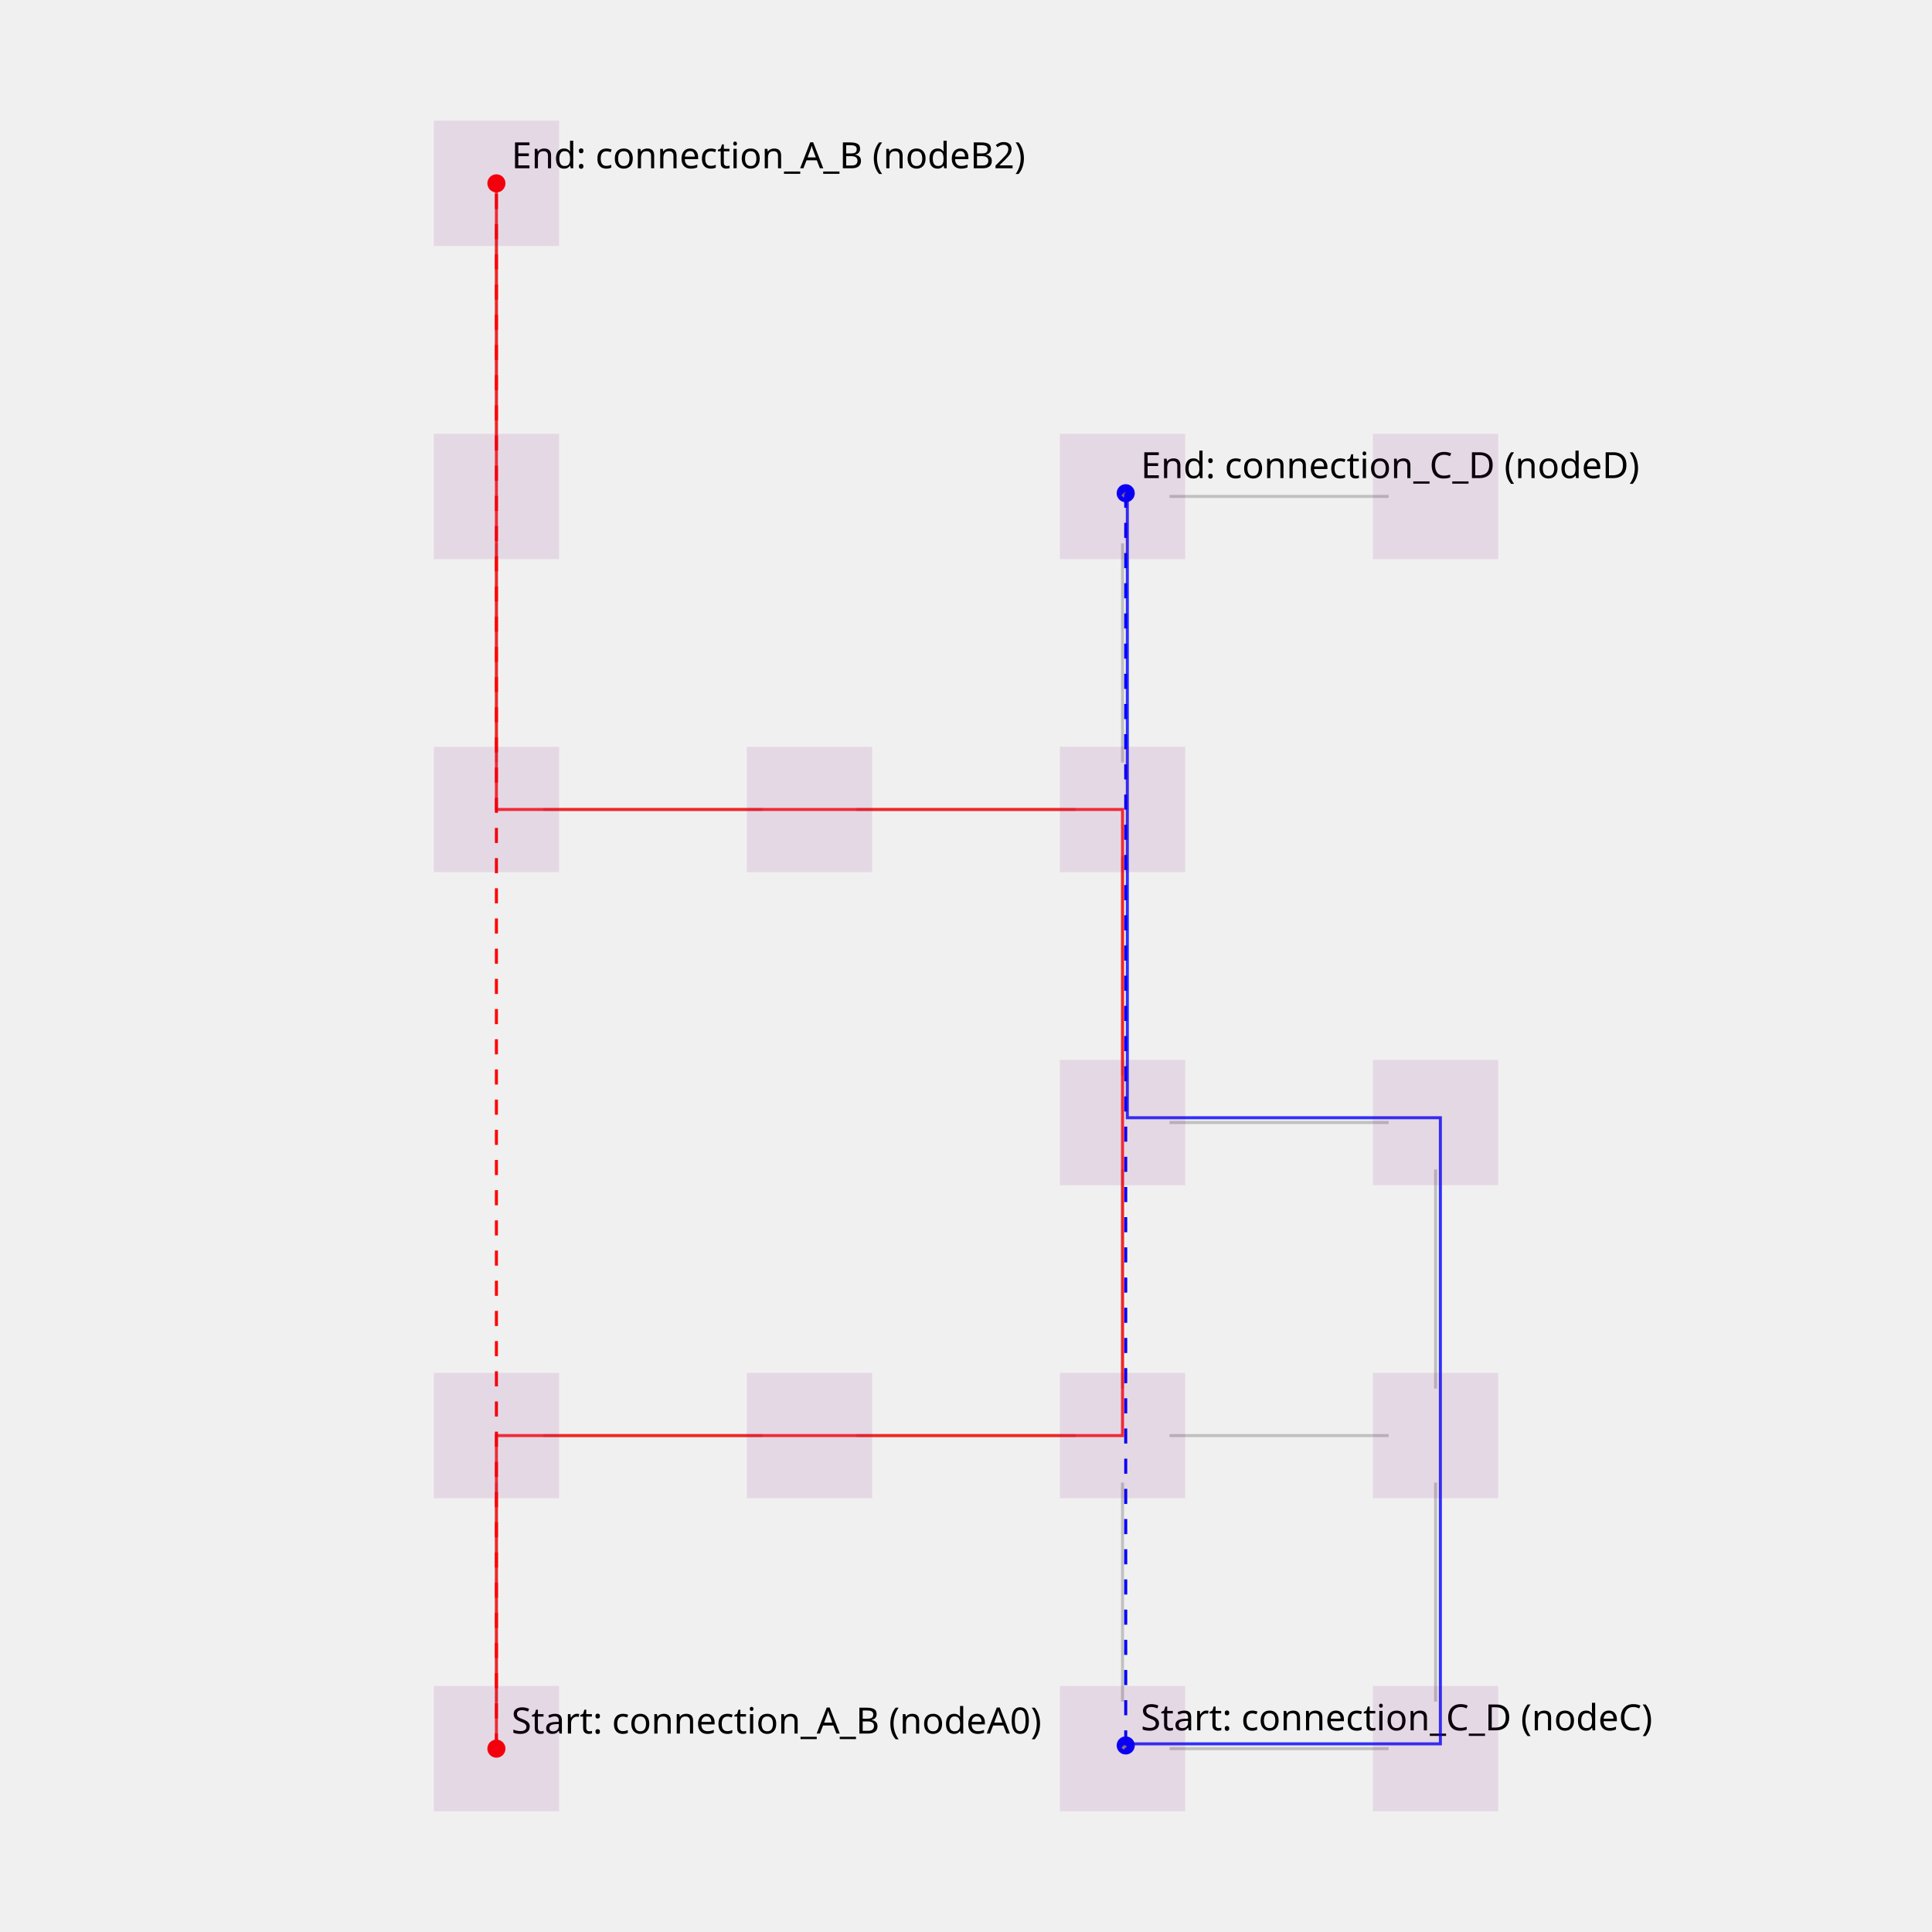
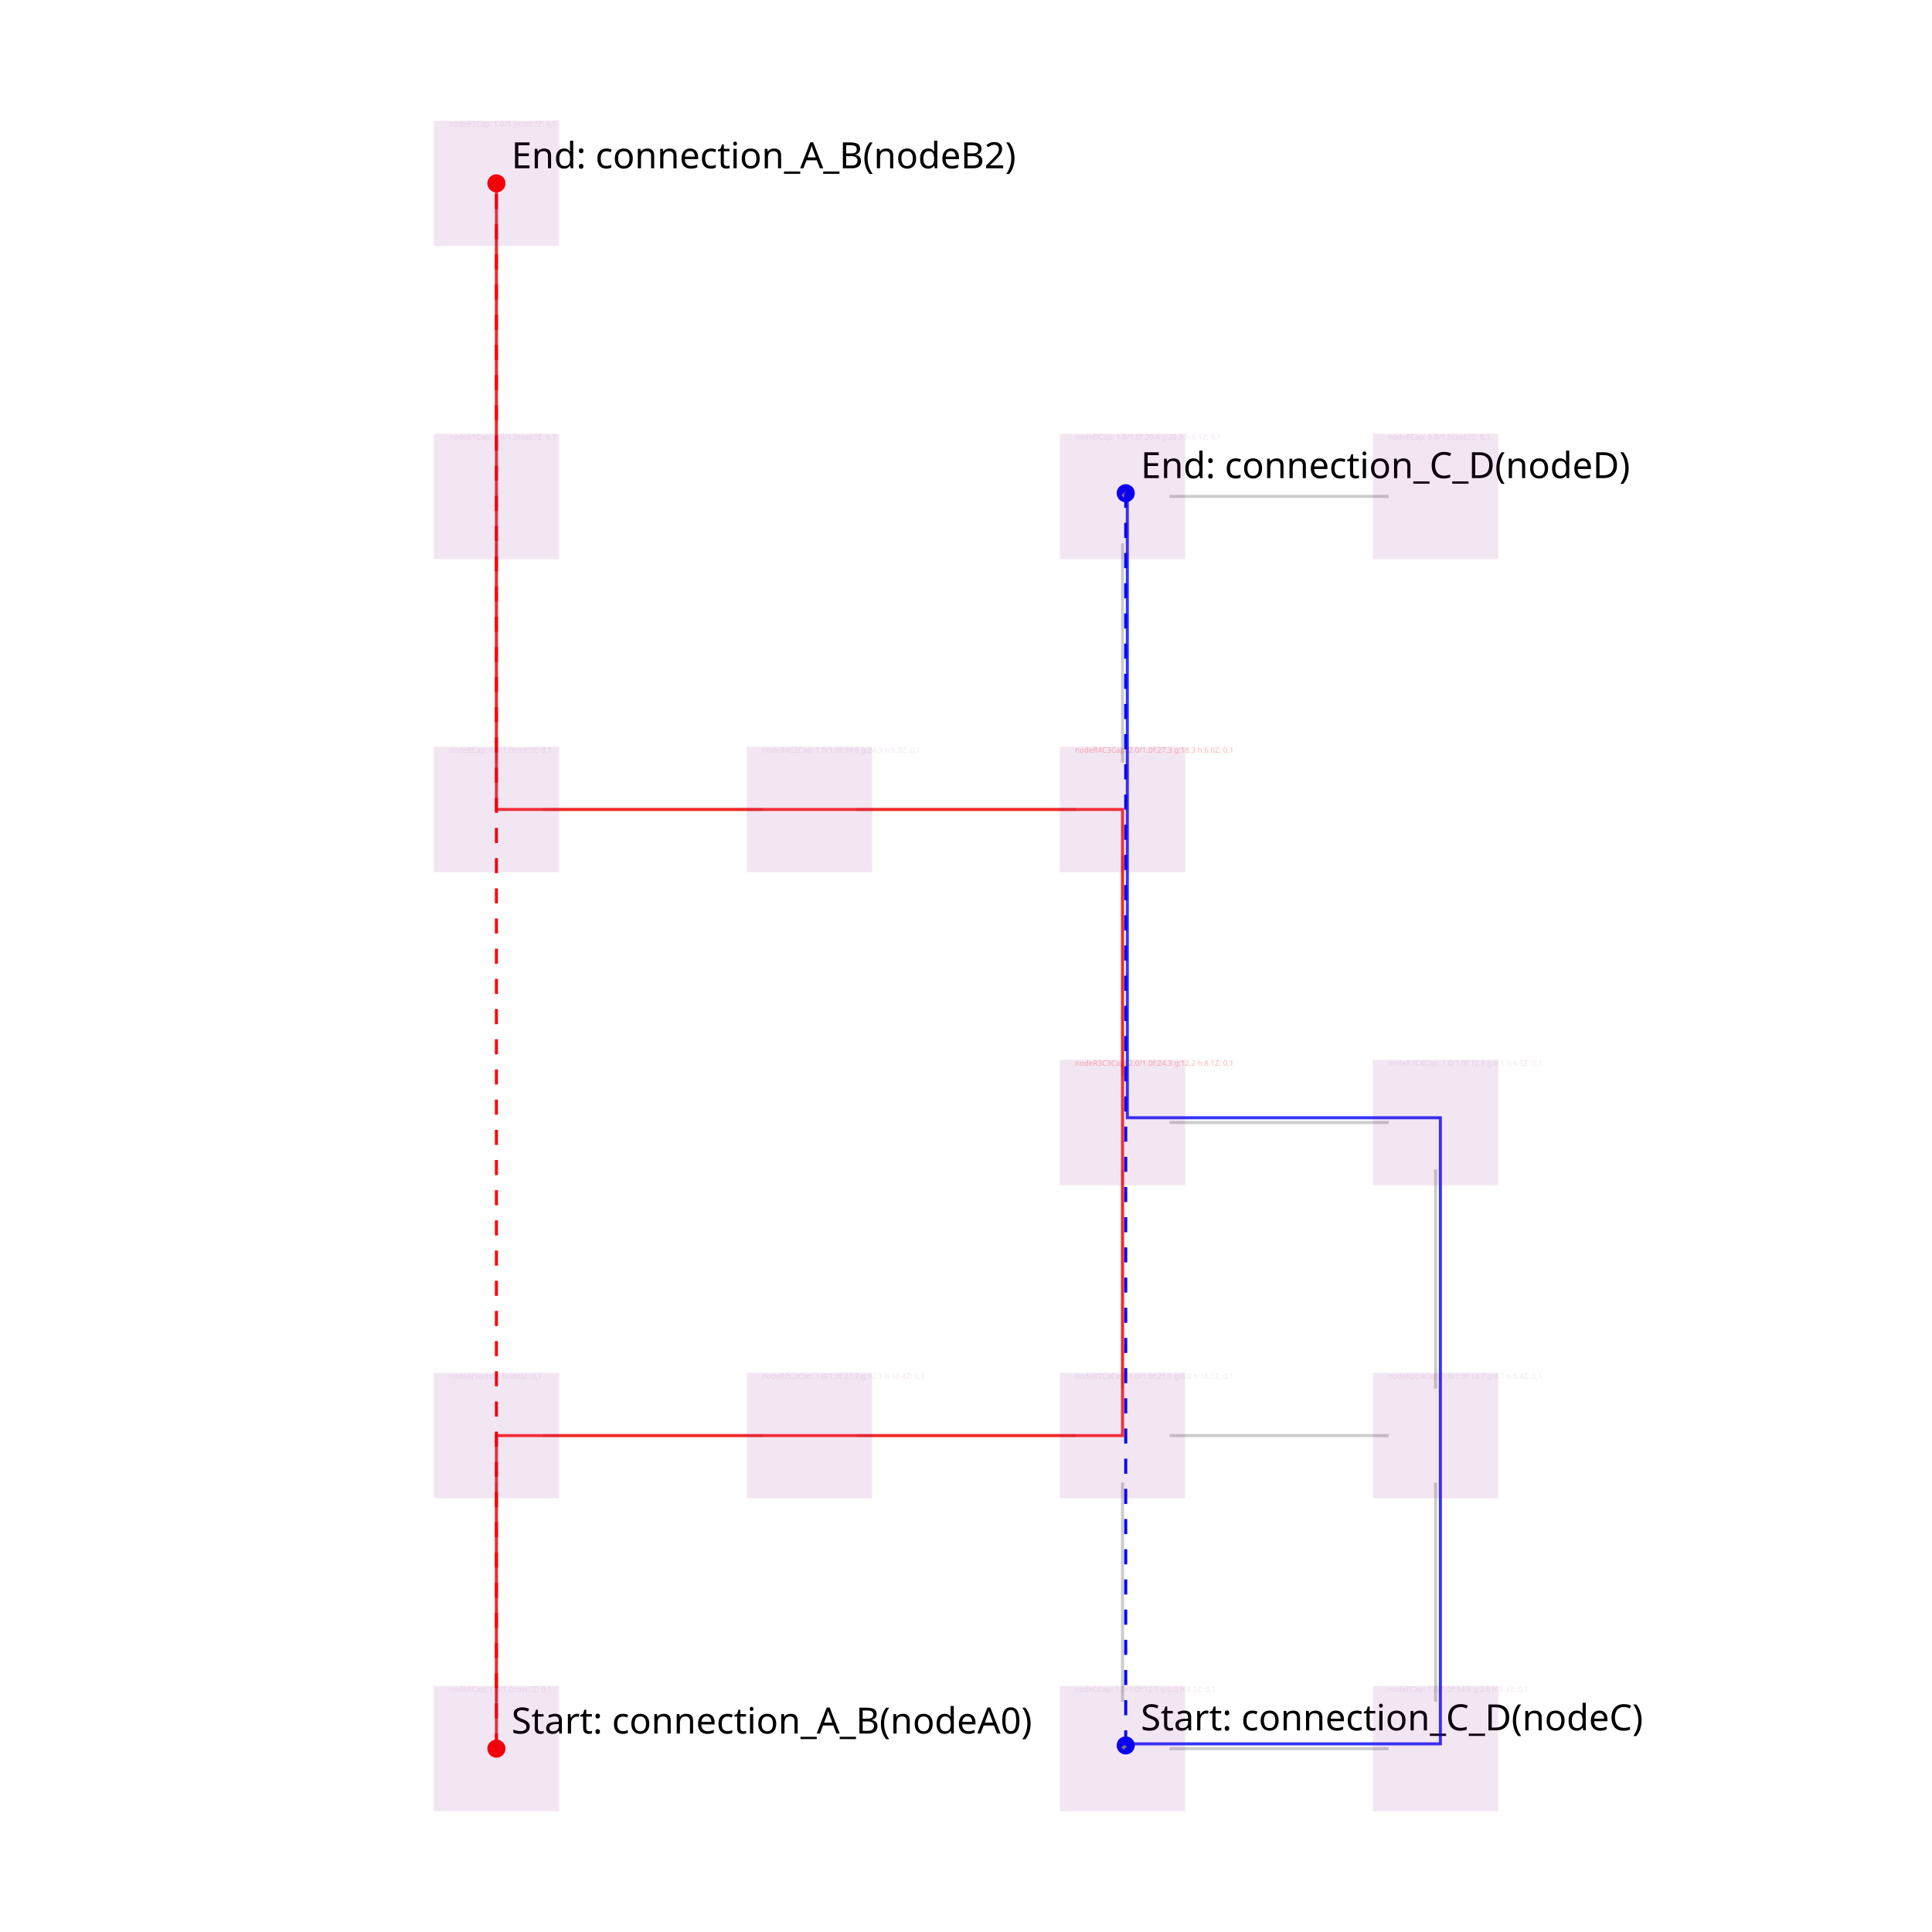
<svg xmlns="http://www.w3.org/2000/svg" width="640" height="640" viewBox="0 0 640 640">
+   <rect width="100%" height="100%" fill="white" />
  <g>
    <circle data-type="point" data-label="Start: connection_A_B (nodeA0)" data-x="1" data-y="1" cx="164.444" cy="579.259" r="3" fill="red" />
    <text x="169.444" y="574.259" font-family="sans-serif" font-size="12">Start: connection_A_B
-       (nodeA0)</text>
+ (nodeA0)</text>
  </g>
  <g>
    <circle data-type="point" data-label="End: connection_A_B (nodeB2)" data-x="1" data-y="11" cx="164.444" cy="60.741" r="3" fill="red" />
    <text x="169.444" y="55.741" font-family="sans-serif" font-size="12">End: connection_A_B
-       (nodeB2)</text>
+ (nodeB2)</text>
  </g>
  <g>
    <circle data-type="point" data-label="Start: connection_C_D (nodeC)" data-x="5.0204" data-y="1.0204" cx="372.91" cy="578.201" r="3" fill="blue" />
    <text x="377.91" y="573.201" font-family="sans-serif" font-size="12">Start: connection_C_D
-       (nodeC)</text>
+ (nodeC)</text>
  </g>
  <g>
    <circle data-type="point" data-label="End: connection_C_D (nodeD)" data-x="5.0204" data-y="9.0204" cx="372.91" cy="163.387" r="3" fill="blue" />
    <text x="377.91" y="158.387" font-family="sans-serif" font-size="12">End: connection_C_D
-       (nodeD)</text>
-   </g>
-   <polyline data-points="1,1.3 1,2.7" data-type="line" points="164.444,563.704 164.444,491.111" fill="none" stroke="rgba(0, 0, 0, 0.2)" stroke-width="1" />
-   <polyline data-points="5.3,1 6.7,1" data-type="line" points="387.407,579.259 460,579.259" fill="none" stroke="rgba(0, 0, 0, 0.2)" stroke-width="1" />
-   <polyline data-points="7,1.3 7,2.7" data-type="line" points="475.556,563.704 475.556,491.111" fill="none" stroke="rgba(0, 0, 0, 0.2)" stroke-width="1" />
-   <polyline data-points="5,1.3 5,2.7" data-type="line" points="371.852,563.704 371.852,491.111" fill="none" stroke="rgba(0, 0, 0, 0.2)" stroke-width="1" />
-   <polyline data-points="1.3,3 2.7,3" data-type="line" points="180,475.556 252.593,475.556" fill="none" stroke="rgba(0, 0, 0, 0.2)" stroke-width="1" />
-   <polyline data-points="3.3,3 4.7,3" data-type="line" points="283.704,475.556 356.296,475.556" fill="none" stroke="rgba(0, 0, 0, 0.2)" stroke-width="1" />
-   <polyline data-points="5.3,3 6.7,3" data-type="line" points="387.407,475.556 460,475.556" fill="none" stroke="rgba(0, 0, 0, 0.2)" stroke-width="1" />
-   <polyline data-points="5,3.3 5,4.7" data-type="line" points="371.852,460 371.852,387.407" fill="none" stroke="rgba(0, 0, 0, 0.2)" stroke-width="1" />
-   <polyline data-points="7,3.3 7,4.7" data-type="line" points="475.556,460 475.556,387.407" fill="none" stroke="rgba(0, 0, 0, 0.2)" stroke-width="1" />
-   <polyline data-points="5.3,5 6.7,5" data-type="line" points="387.407,371.852 460,371.852" fill="none" stroke="rgba(0, 0, 0, 0.2)" stroke-width="1" />
-   <polyline data-points="5,5.3 5,6.7" data-type="line" points="371.852,356.296 371.852,283.704" fill="none" stroke="rgba(0, 0, 0, 0.2)" stroke-width="1" />
-   <polyline data-points="1.3,7 2.7,7" data-type="line" points="180,268.148 252.593,268.148" fill="none" stroke="rgba(0, 0, 0, 0.2)" stroke-width="1" />
-   <polyline data-points="3.3,7 4.7,7" data-type="line" points="283.704,268.148 356.296,268.148" fill="none" stroke="rgba(0, 0, 0, 0.2)" stroke-width="1" />
-   <polyline data-points="5,7.3 5,8.7" data-type="line" points="371.852,252.593 371.852,180" fill="none" stroke="rgba(0, 0, 0, 0.2)" stroke-width="1" />
-   <polyline data-points="5.3,9 6.7,9" data-type="line" points="387.407,164.444 460,164.444" fill="none" stroke="rgba(0, 0, 0, 0.2)" stroke-width="1" />
-   <polyline data-points="1,7.3 1,8.7" data-type="line" points="164.444,252.593 164.444,180" fill="none" stroke="rgba(0, 0, 0, 0.2)" stroke-width="1" />
-   <polyline data-points="1,9.3 1,10.7" data-type="line" points="164.444,148.889 164.444,76.296" fill="none" stroke="rgba(0, 0, 0, 0.2)" stroke-width="1" />
-   <polyline data-points="1,1 1,1" data-type="line" points="164.444,579.259 164.444,579.259" fill="none" stroke="gray" stroke-width="1" stroke-dasharray="2 2" />
-   <polyline data-points="1,11 1,11" data-type="line" points="164.444,60.741 164.444,60.741" fill="none" stroke="gray" stroke-width="1" stroke-dasharray="2 2" />
-   <polyline data-points="1,1 1,11" data-type="line" points="164.444,579.259 164.444,60.741" fill="none" stroke="red" stroke-width="1" stroke-dasharray="5 5" />
-   <polyline data-points="5,1 5.0204,1.0204" data-type="line" points="371.852,579.259 372.91,578.201" fill="none" stroke="gray" stroke-width="1" stroke-dasharray="2 2" />
-   <polyline data-points="5,9 5.0204,9.0204" data-type="line" points="371.852,164.444 372.91,163.387" fill="none" stroke="gray" stroke-width="1" stroke-dasharray="2 2" />
-   <polyline data-points="5.0204,1.0204 5.0204,9.0204" data-type="line" points="372.91,578.201 372.91,163.387" fill="none" stroke="blue" stroke-width="1" stroke-dasharray="5 5" />
-   <polyline data-points="1,1 1,3 3,3 5,3 5,5 5,7 3,7 1,7 1,9 1,11" data-type="line" points="164.444,579.259 164.444,475.556 268.148,475.556 371.852,475.556 371.852,371.852 371.852,268.148 268.148,268.148 164.444,268.148 164.444,164.444 164.444,60.741" fill="none" stroke="rgba(255,0,0,0.8)" stroke-width="1" />
-   <polyline data-points="5.0306,1.0306 7.0306,1.0306 7.0306,3.0306 7.0306,5.0306 5.0306,5.0306 5.0306,7.0306 5.0306,9.0306" data-type="line" points="373.439,577.673 477.142,577.673 477.142,473.969 477.142,370.265 373.439,370.265 373.439,266.561 373.439,162.858" fill="none" stroke="rgba(0,0,255,0.8)" stroke-width="1" />
-   <rect data-type="rect" data-label="" data-x="1" data-y="1" x="143.704" y="558.519" width="41.481" height="41.481" fill="rgba(128, 0, 128, 0.1)" stroke="rgba(128, 0, 128, 0.1)" stroke-width="0.019" />
-   <rect data-type="rect" data-label="" data-x="1" data-y="3" x="143.704" y="454.815" width="41.481" height="41.481" fill="rgba(128, 0, 128, 0.1)" stroke="rgba(128, 0, 128, 0.1)" stroke-width="0.019" />
-   <rect data-type="rect" data-label="" data-x="7" data-y="1" x="454.815" y="558.519" width="41.481" height="41.481" fill="rgba(128, 0, 128, 0.1)" stroke="rgba(128, 0, 128, 0.1)" stroke-width="0.019" />
-   <rect data-type="rect" data-label="" data-x="5" data-y="1" x="351.111" y="558.519" width="41.481" height="41.481" fill="rgba(128, 0, 128, 0.1)" stroke="rgba(128, 0, 128, 0.1)" stroke-width="0.019" />
-   <rect data-type="rect" data-label="" data-x="3" data-y="3" x="247.407" y="454.815" width="41.481" height="41.481" fill="rgba(128, 0, 128, 0.1)" stroke="rgba(128, 0, 128, 0.1)" stroke-width="0.019" />
-   <rect data-type="rect" data-label="" data-x="5" data-y="3" x="351.111" y="454.815" width="41.481" height="41.481" fill="rgba(128, 0, 128, 0.1)" stroke="rgba(128, 0, 128, 0.1)" stroke-width="0.019" />
-   <rect data-type="rect" data-label="" data-x="7" data-y="3" x="454.815" y="454.815" width="41.481" height="41.481" fill="rgba(128, 0, 128, 0.1)" stroke="rgba(128, 0, 128, 0.1)" stroke-width="0.019" />
-   <rect data-type="rect" data-label="" data-x="5" data-y="5" x="351.111" y="351.111" width="41.481" height="41.481" fill="rgba(128, 0, 128, 0.1)" stroke="rgba(255,0,0,0.3)" stroke-width="0.019" />
-   <rect data-type="rect" data-label="" data-x="7" data-y="5" x="454.815" y="351.111" width="41.481" height="41.481" fill="rgba(128, 0, 128, 0.1)" stroke="rgba(128, 0, 128, 0.1)" stroke-width="0.019" />
-   <rect data-type="rect" data-label="" data-x="1" data-y="7" x="143.704" y="247.407" width="41.481" height="41.481" fill="rgba(128, 0, 128, 0.1)" stroke="rgba(128, 0, 128, 0.1)" stroke-width="0.019" />
-   <rect data-type="rect" data-label="" data-x="3" data-y="7" x="247.407" y="247.407" width="41.481" height="41.481" fill="rgba(128, 0, 128, 0.1)" stroke="rgba(128, 0, 128, 0.1)" stroke-width="0.019" />
-   <rect data-type="rect" data-label="" data-x="5" data-y="7" x="351.111" y="247.407" width="41.481" height="41.481" fill="rgba(128, 0, 128, 0.1)" stroke="rgba(255,0,0,0.3)" stroke-width="0.019" />
-   <rect data-type="rect" data-label="" data-x="5" data-y="9" x="351.111" y="143.704" width="41.481" height="41.481" fill="rgba(128, 0, 128, 0.1)" stroke="rgba(128, 0, 128, 0.1)" stroke-width="0.019" />
-   <rect data-type="rect" data-label="" data-x="1" data-y="9" x="143.704" y="143.704" width="41.481" height="41.481" fill="rgba(128, 0, 128, 0.1)" stroke="rgba(128, 0, 128, 0.1)" stroke-width="0.019" />
-   <rect data-type="rect" data-label="" data-x="1" data-y="11" x="143.704" y="40" width="41.481" height="41.481" fill="rgba(128, 0, 128, 0.1)" stroke="rgba(128, 0, 128, 0.1)" stroke-width="0.019" />
-   <rect data-type="rect" data-label="" data-x="7" data-y="9" x="454.815" y="143.704" width="41.481" height="41.481" fill="rgba(128, 0, 128, 0.1)" stroke="rgba(128, 0, 128, 0.1)" stroke-width="0.019" />
+ (nodeD)</text>
+   </g>
+   <g>
+     <polyline data-points="1,1.3 1,2.7" data-type="line" data-label="" points="164.444,563.704 164.444,491.111" fill="none" stroke="rgba(0, 0, 0, 0.2)" stroke-width="1px" />
+   </g>
+   <g>
+     <polyline data-points="5.3,1 6.7,1" data-type="line" data-label="" points="387.407,579.259 460,579.259" fill="none" stroke="rgba(0, 0, 0, 0.2)" stroke-width="1px" />
+   </g>
+   <g>
+     <polyline data-points="7,1.3 7,2.7" data-type="line" data-label="" points="475.556,563.704 475.556,491.111" fill="none" stroke="rgba(0, 0, 0, 0.2)" stroke-width="1px" />
+   </g>
+   <g>
+     <polyline data-points="5,1.3 5,2.7" data-type="line" data-label="" points="371.852,563.704 371.852,491.111" fill="none" stroke="rgba(0, 0, 0, 0.2)" stroke-width="1px" />
+   </g>
+   <g>
+     <polyline data-points="1.3,3 2.7,3" data-type="line" data-label="" points="180,475.556 252.593,475.556" fill="none" stroke="rgba(0, 0, 0, 0.2)" stroke-width="1px" />
+   </g>
+   <g>
+     <polyline data-points="3.3,3 4.7,3" data-type="line" data-label="" points="283.704,475.556 356.296,475.556" fill="none" stroke="rgba(0, 0, 0, 0.2)" stroke-width="1px" />
+   </g>
+   <g>
+     <polyline data-points="5.3,3 6.7,3" data-type="line" data-label="" points="387.407,475.556 460,475.556" fill="none" stroke="rgba(0, 0, 0, 0.2)" stroke-width="1px" />
+   </g>
+   <g>
+     <polyline data-points="5,3.3 5,4.7" data-type="line" data-label="" points="371.852,460 371.852,387.407" fill="none" stroke="rgba(0, 0, 0, 0.2)" stroke-width="1px" />
+   </g>
+   <g>
+     <polyline data-points="7,3.3 7,4.7" data-type="line" data-label="" points="475.556,460 475.556,387.407" fill="none" stroke="rgba(0, 0, 0, 0.2)" stroke-width="1px" />
+   </g>
+   <g>
+     <polyline data-points="5.3,5 6.7,5" data-type="line" data-label="" points="387.407,371.852 460,371.852" fill="none" stroke="rgba(0, 0, 0, 0.2)" stroke-width="1px" />
+   </g>
+   <g>
+     <polyline data-points="5,5.3 5,6.7" data-type="line" data-label="" points="371.852,356.296 371.852,283.704" fill="none" stroke="rgba(0, 0, 0, 0.2)" stroke-width="1px" />
+   </g>
+   <g>
+     <polyline data-points="1.3,7 2.7,7" data-type="line" data-label="" points="180,268.148 252.593,268.148" fill="none" stroke="rgba(0, 0, 0, 0.2)" stroke-width="1px" />
+   </g>
+   <g>
+     <polyline data-points="3.3,7 4.7,7" data-type="line" data-label="" points="283.704,268.148 356.296,268.148" fill="none" stroke="rgba(0, 0, 0, 0.2)" stroke-width="1px" />
+   </g>
+   <g>
+     <polyline data-points="5,7.3 5,8.7" data-type="line" data-label="" points="371.852,252.593 371.852,180" fill="none" stroke="rgba(0, 0, 0, 0.2)" stroke-width="1px" />
+   </g>
+   <g>
+     <polyline data-points="5.3,9 6.7,9" data-type="line" data-label="" points="387.407,164.444 460,164.444" fill="none" stroke="rgba(0, 0, 0, 0.2)" stroke-width="1px" />
+   </g>
+   <g>
+     <polyline data-points="1,7.3 1,8.7" data-type="line" data-label="" points="164.444,252.593 164.444,180" fill="none" stroke="rgba(0, 0, 0, 0.2)" stroke-width="1px" />
+   </g>
+   <g>
+     <polyline data-points="1,9.3 1,10.7" data-type="line" data-label="" points="164.444,148.889 164.444,76.296" fill="none" stroke="rgba(0, 0, 0, 0.2)" stroke-width="1px" />
+   </g>
+   <g>
+     <polyline data-points="1,1 1,1" data-type="line" data-label="" points="164.444,579.259 164.444,579.259" fill="none" stroke="gray" stroke-width="1px" stroke-dasharray="2 2" />
+   </g>
+   <g>
+     <polyline data-points="1,11 1,11" data-type="line" data-label="" points="164.444,60.741 164.444,60.741" fill="none" stroke="gray" stroke-width="1px" stroke-dasharray="2 2" />
+   </g>
+   <g>
+     <polyline data-points="1,1 1,11" data-type="line" data-label="" points="164.444,579.259 164.444,60.741" fill="none" stroke="red" stroke-width="1px" stroke-dasharray="5 5" />
+   </g>
+   <g>
+     <polyline data-points="5,1 5.0204,1.0204" data-type="line" data-label="" points="371.852,579.259 372.91,578.201" fill="none" stroke="gray" stroke-width="1px" stroke-dasharray="2 2" />
+   </g>
+   <g>
+     <polyline data-points="5,9 5.0204,9.0204" data-type="line" data-label="" points="371.852,164.444 372.91,163.387" fill="none" stroke="gray" stroke-width="1px" stroke-dasharray="2 2" />
+   </g>
+   <g>
+     <polyline data-points="5.0204,1.0204 5.0204,9.0204" data-type="line" data-label="" points="372.91,578.201 372.91,163.387" fill="none" stroke="blue" stroke-width="1px" stroke-dasharray="5 5" />
+   </g>
+   <g>
+     <polyline data-points="1,1 1,3 3,3 5,3 5,5 5,7 3,7 1,7 1,9 1,11" data-type="line" data-label="" points="164.444,579.259 164.444,475.556 268.148,475.556 371.852,475.556 371.852,371.852 371.852,268.148 268.148,268.148 164.444,268.148 164.444,164.444 164.444,60.741" fill="none" stroke="rgba(255,0,0,0.8)" stroke-width="1px" />
+   </g>
+   <g>
+     <polyline data-points="5.0306,1.0306 7.0306,1.0306 7.0306,3.0306 7.0306,5.0306 5.0306,5.0306 5.0306,7.0306 5.0306,9.0306" data-type="line" data-label="" points="373.439,577.673 477.142,577.673 477.142,473.969 477.142,370.265 373.439,370.265 373.439,266.561 373.439,162.858" fill="none" stroke="rgba(0,0,255,0.8)" stroke-width="1px" />
+   </g>
+   <g>
+     <rect data-type="rect" data-label="nodeA Cap: 1.0/1.0 cost:? Z: 0,1" data-x="1" data-y="1" x="143.704" y="558.519" width="41.481" height="41.481" fill="rgba(128, 0, 128, 0.1)" stroke="rgba(128, 0, 128, 0.1)" stroke-width="0.019" />
+     <text x="148.704" y="558.519" font-family="sans-serif" dominant-baseline="text-before-edge" font-size="2.489" fill="rgba(128, 0, 128, 0.1)">nodeA
+ Cap: 1.0/1.0
+ cost:?
+ Z: 0,1</text>
+   </g>
+   <g>
+     <rect data-type="rect" data-label="nodeA (Section Node) Z: 0,1" data-x="1" data-y="3" x="143.704" y="454.815" width="41.481" height="41.481" fill="rgba(128, 0, 128, 0.1)" stroke="rgba(128, 0, 128, 0.1)" stroke-width="0.019" />
+     <text x="148.704" y="454.815" font-family="sans-serif" dominant-baseline="text-before-edge" font-size="2.489" fill="rgba(128, 0, 128, 0.1)">nodeA
+ (Section Node)
+ Z: 0,1</text>
+   </g>
+   <g>
+     <rect data-type="rect" data-label="nodeF Cap: 1.0/1.0 f:14.5 g:2.0 h:8.3 Z: 0,1" data-x="7" data-y="1" x="454.815" y="558.519" width="41.481" height="41.481" fill="rgba(128, 0, 128, 0.1)" stroke="rgba(128, 0, 128, 0.1)" stroke-width="0.019" />
+     <text x="459.815" y="558.519" font-family="sans-serif" dominant-baseline="text-before-edge" font-size="2.489" fill="rgba(128, 0, 128, 0.1)">nodeF
+ Cap: 1.0/1.0
+ f:14.5 g:2.0 h:8.3
+ Z: 0,1</text>
+   </g>
+   <g>
+     <rect data-type="rect" data-label="nodeC Cap: 1.0/1.0 f:12.1 g:0.0 h:8.1 Z: 0,1" data-x="5" data-y="1" x="351.111" y="558.519" width="41.481" height="41.481" fill="rgba(128, 0, 128, 0.1)" stroke="rgba(128, 0, 128, 0.1)" stroke-width="0.019" />
+     <text x="356.111" y="558.519" font-family="sans-serif" dominant-baseline="text-before-edge" font-size="2.489" fill="rgba(128, 0, 128, 0.1)">nodeC
+ Cap: 1.0/1.0
+ f:12.1 g:0.0 h:8.1
+ Z: 0,1</text>
+   </g>
+   <g>
+     <rect data-type="rect" data-label="nodeR2C2 Cap: 1.0/1.0 f:27.7 g:12.1 h:10.4 Z: 0,1" data-x="3" data-y="3" x="247.407" y="454.815" width="41.481" height="41.481" fill="rgba(128, 0, 128, 0.1)" stroke="rgba(128, 0, 128, 0.1)" stroke-width="0.019" />
+     <text x="252.407" y="454.815" font-family="sans-serif" dominant-baseline="text-before-edge" font-size="2.489" fill="rgba(128, 0, 128, 0.1)">nodeR2C2
+ Cap: 1.0/1.0
+ f:27.7 g:12.1 h:10.4
+ Z: 0,1</text>
+   </g>
+   <g>
+     <rect data-type="rect" data-label="nodeR2C3 Cap: 1.0/1.0 f:21.1 g:6.0 h:10.1 Z: 0,1" data-x="5" data-y="3" x="351.111" y="454.815" width="41.481" height="41.481" fill="rgba(128, 0, 128, 0.1)" stroke="rgba(128, 0, 128, 0.1)" stroke-width="0.019" />
+     <text x="356.111" y="454.815" font-family="sans-serif" dominant-baseline="text-before-edge" font-size="2.489" fill="rgba(128, 0, 128, 0.1)">nodeR2C3
+ Cap: 1.0/1.0
+ f:21.1 g:6.0 h:10.1
+ Z: 0,1</text>
+   </g>
+   <g>
+     <rect data-type="rect" data-label="nodeR2C4 Cap: 1.0/1.0 f:13.7 g:4.1 h:6.4 Z: 0,1" data-x="7" data-y="3" x="454.815" y="454.815" width="41.481" height="41.481" fill="rgba(128, 0, 128, 0.1)" stroke="rgba(128, 0, 128, 0.1)" stroke-width="0.019" />
+     <text x="459.815" y="454.815" font-family="sans-serif" dominant-baseline="text-before-edge" font-size="2.489" fill="rgba(128, 0, 128, 0.1)">nodeR2C4
+ Cap: 1.0/1.0
+ f:13.7 g:4.1 h:6.4
+ Z: 0,1</text>
+   </g>
+   <g>
+     <rect data-type="rect" data-label="nodeR3C3 Cap: 2.0/1.0 f:24.3 g:12.2 h:8.1 Z: 0,1" data-x="5" data-y="5" x="351.111" y="351.111" width="41.481" height="41.481" fill="rgba(128, 0, 128, 0.1)" stroke="rgba(255,0,0,0.3)" stroke-width="0.019" />
+     <text x="356.111" y="351.111" font-family="sans-serif" dominant-baseline="text-before-edge" font-size="2.489" fill="rgba(255,0,0,0.3)">nodeR3C3
+ Cap: 2.0/1.0
+ f:24.3 g:12.2 h:8.1
+ Z: 0,1</text>
+   </g>
+   <g>
+     <rect data-type="rect" data-label="nodeR3C4 Cap: 1.0/1.0 f:12.9 g:6.1 h:4.5 Z: 0,1" data-x="7" data-y="5" x="454.815" y="351.111" width="41.481" height="41.481" fill="rgba(128, 0, 128, 0.1)" stroke="rgba(128, 0, 128, 0.1)" stroke-width="0.019" />
+     <text x="459.815" y="351.111" font-family="sans-serif" dominant-baseline="text-before-edge" font-size="2.489" fill="rgba(128, 0, 128, 0.1)">nodeR3C4
+ Cap: 1.0/1.0
+ f:12.9 g:6.1 h:4.5
+ Z: 0,1</text>
+   </g>
+   <g>
+     <rect data-type="rect" data-label="nodeB Cap: 1.0/1.0 cost:? Z: 0,1" data-x="1" data-y="7" x="143.704" y="247.407" width="41.481" height="41.481" fill="rgba(128, 0, 128, 0.1)" stroke="rgba(128, 0, 128, 0.1)" stroke-width="0.019" />
+     <text x="148.704" y="247.407" font-family="sans-serif" dominant-baseline="text-before-edge" font-size="2.489" fill="rgba(128, 0, 128, 0.1)">nodeB
+ Cap: 1.0/1.0
+ cost:?
+ Z: 0,1</text>
+   </g>
+   <g>
+     <rect data-type="rect" data-label="nodeR4C2 Cap: 1.0/1.0 f:34.6 g:24.3 h:6.9 Z: 0,1" data-x="3" data-y="7" x="247.407" y="247.407" width="41.481" height="41.481" fill="rgba(128, 0, 128, 0.1)" stroke="rgba(128, 0, 128, 0.1)" stroke-width="0.019" />
+     <text x="252.407" y="247.407" font-family="sans-serif" dominant-baseline="text-before-edge" font-size="2.489" fill="rgba(128, 0, 128, 0.1)">nodeR4C2
+ Cap: 1.0/1.0
+ f:34.6 g:24.3 h:6.9
+ Z: 0,1</text>
+   </g>
+   <g>
+     <rect data-type="rect" data-label="nodeR4C3 Cap: 2.0/1.0 f:27.3 g:18.3 h:6.0 Z: 0,1" data-x="5" data-y="7" x="351.111" y="247.407" width="41.481" height="41.481" fill="rgba(128, 0, 128, 0.1)" stroke="rgba(255,0,0,0.3)" stroke-width="0.019" />
+     <text x="356.111" y="247.407" font-family="sans-serif" dominant-baseline="text-before-edge" font-size="2.489" fill="rgba(255,0,0,0.3)">nodeR4C3
+ Cap: 2.0/1.0
+ f:27.3 g:18.3 h:6.0
+ Z: 0,1</text>
+   </g>
+   <g>
+     <rect data-type="rect" data-label="nodeD Cap: 1.0/1.0 f:20.4 g:20.3 h:0.1 Z: 0,1" data-x="5" data-y="9" x="351.111" y="143.704" width="41.481" height="41.481" fill="rgba(128, 0, 128, 0.1)" stroke="rgba(128, 0, 128, 0.1)" stroke-width="0.019" />
+     <text x="356.111" y="143.704" font-family="sans-serif" dominant-baseline="text-before-edge" font-size="2.489" fill="rgba(128, 0, 128, 0.1)">nodeD
+ Cap: 1.0/1.0
+ f:20.4 g:20.3 h:0.1
+ Z: 0,1</text>
+   </g>
+   <g>
+     <rect data-type="rect" data-label="nodeB1 Cap: 1.0/1.0 cost:? Z: 0,1" data-x="1" data-y="9" x="143.704" y="143.704" width="41.481" height="41.481" fill="rgba(128, 0, 128, 0.1)" stroke="rgba(128, 0, 128, 0.1)" stroke-width="0.019" />
+     <text x="148.704" y="143.704" font-family="sans-serif" dominant-baseline="text-before-edge" font-size="2.489" fill="rgba(128, 0, 128, 0.1)">nodeB1
+ Cap: 1.0/1.0
+ cost:?
+ Z: 0,1</text>
+   </g>
+   <g>
+     <rect data-type="rect" data-label="nodeB2 Cap: 1.0/1.0 cost:? Z: 0,1" data-x="1" data-y="11" x="143.704" y="40" width="41.481" height="41.481" fill="rgba(128, 0, 128, 0.1)" stroke="rgba(128, 0, 128, 0.1)" stroke-width="0.019" />
+     <text x="148.704" y="40" font-family="sans-serif" dominant-baseline="text-before-edge" font-size="2.489" fill="rgba(128, 0, 128, 0.1)">nodeB2
+ Cap: 1.0/1.0
+ cost:?
+ Z: 0,1</text>
+   </g>
+   <g>
+     <rect data-type="rect" data-label="nodeE Cap: 0.0/1.0 cost:? Z: 0,1" data-x="7" data-y="9" x="454.815" y="143.704" width="41.481" height="41.481" fill="rgba(128, 0, 128, 0.1)" stroke="rgba(128, 0, 128, 0.1)" stroke-width="0.019" />
+     <text x="459.815" y="143.704" font-family="sans-serif" dominant-baseline="text-before-edge" font-size="2.489" fill="rgba(128, 0, 128, 0.1)">nodeE
+ Cap: 0.0/1.0
+ cost:?
+ Z: 0,1</text>
+   </g>
  <g id="crosshair" style="display: none">
    <line id="crosshair-h" y1="0" y2="640" stroke="#666" stroke-width="0.5" />
    <line id="crosshair-v" x1="0" x2="640" stroke="#666" stroke-width="0.5" />
    <text id="coordinates" font-family="monospace" font-size="12" fill="#666" />
  </g>
</svg>
